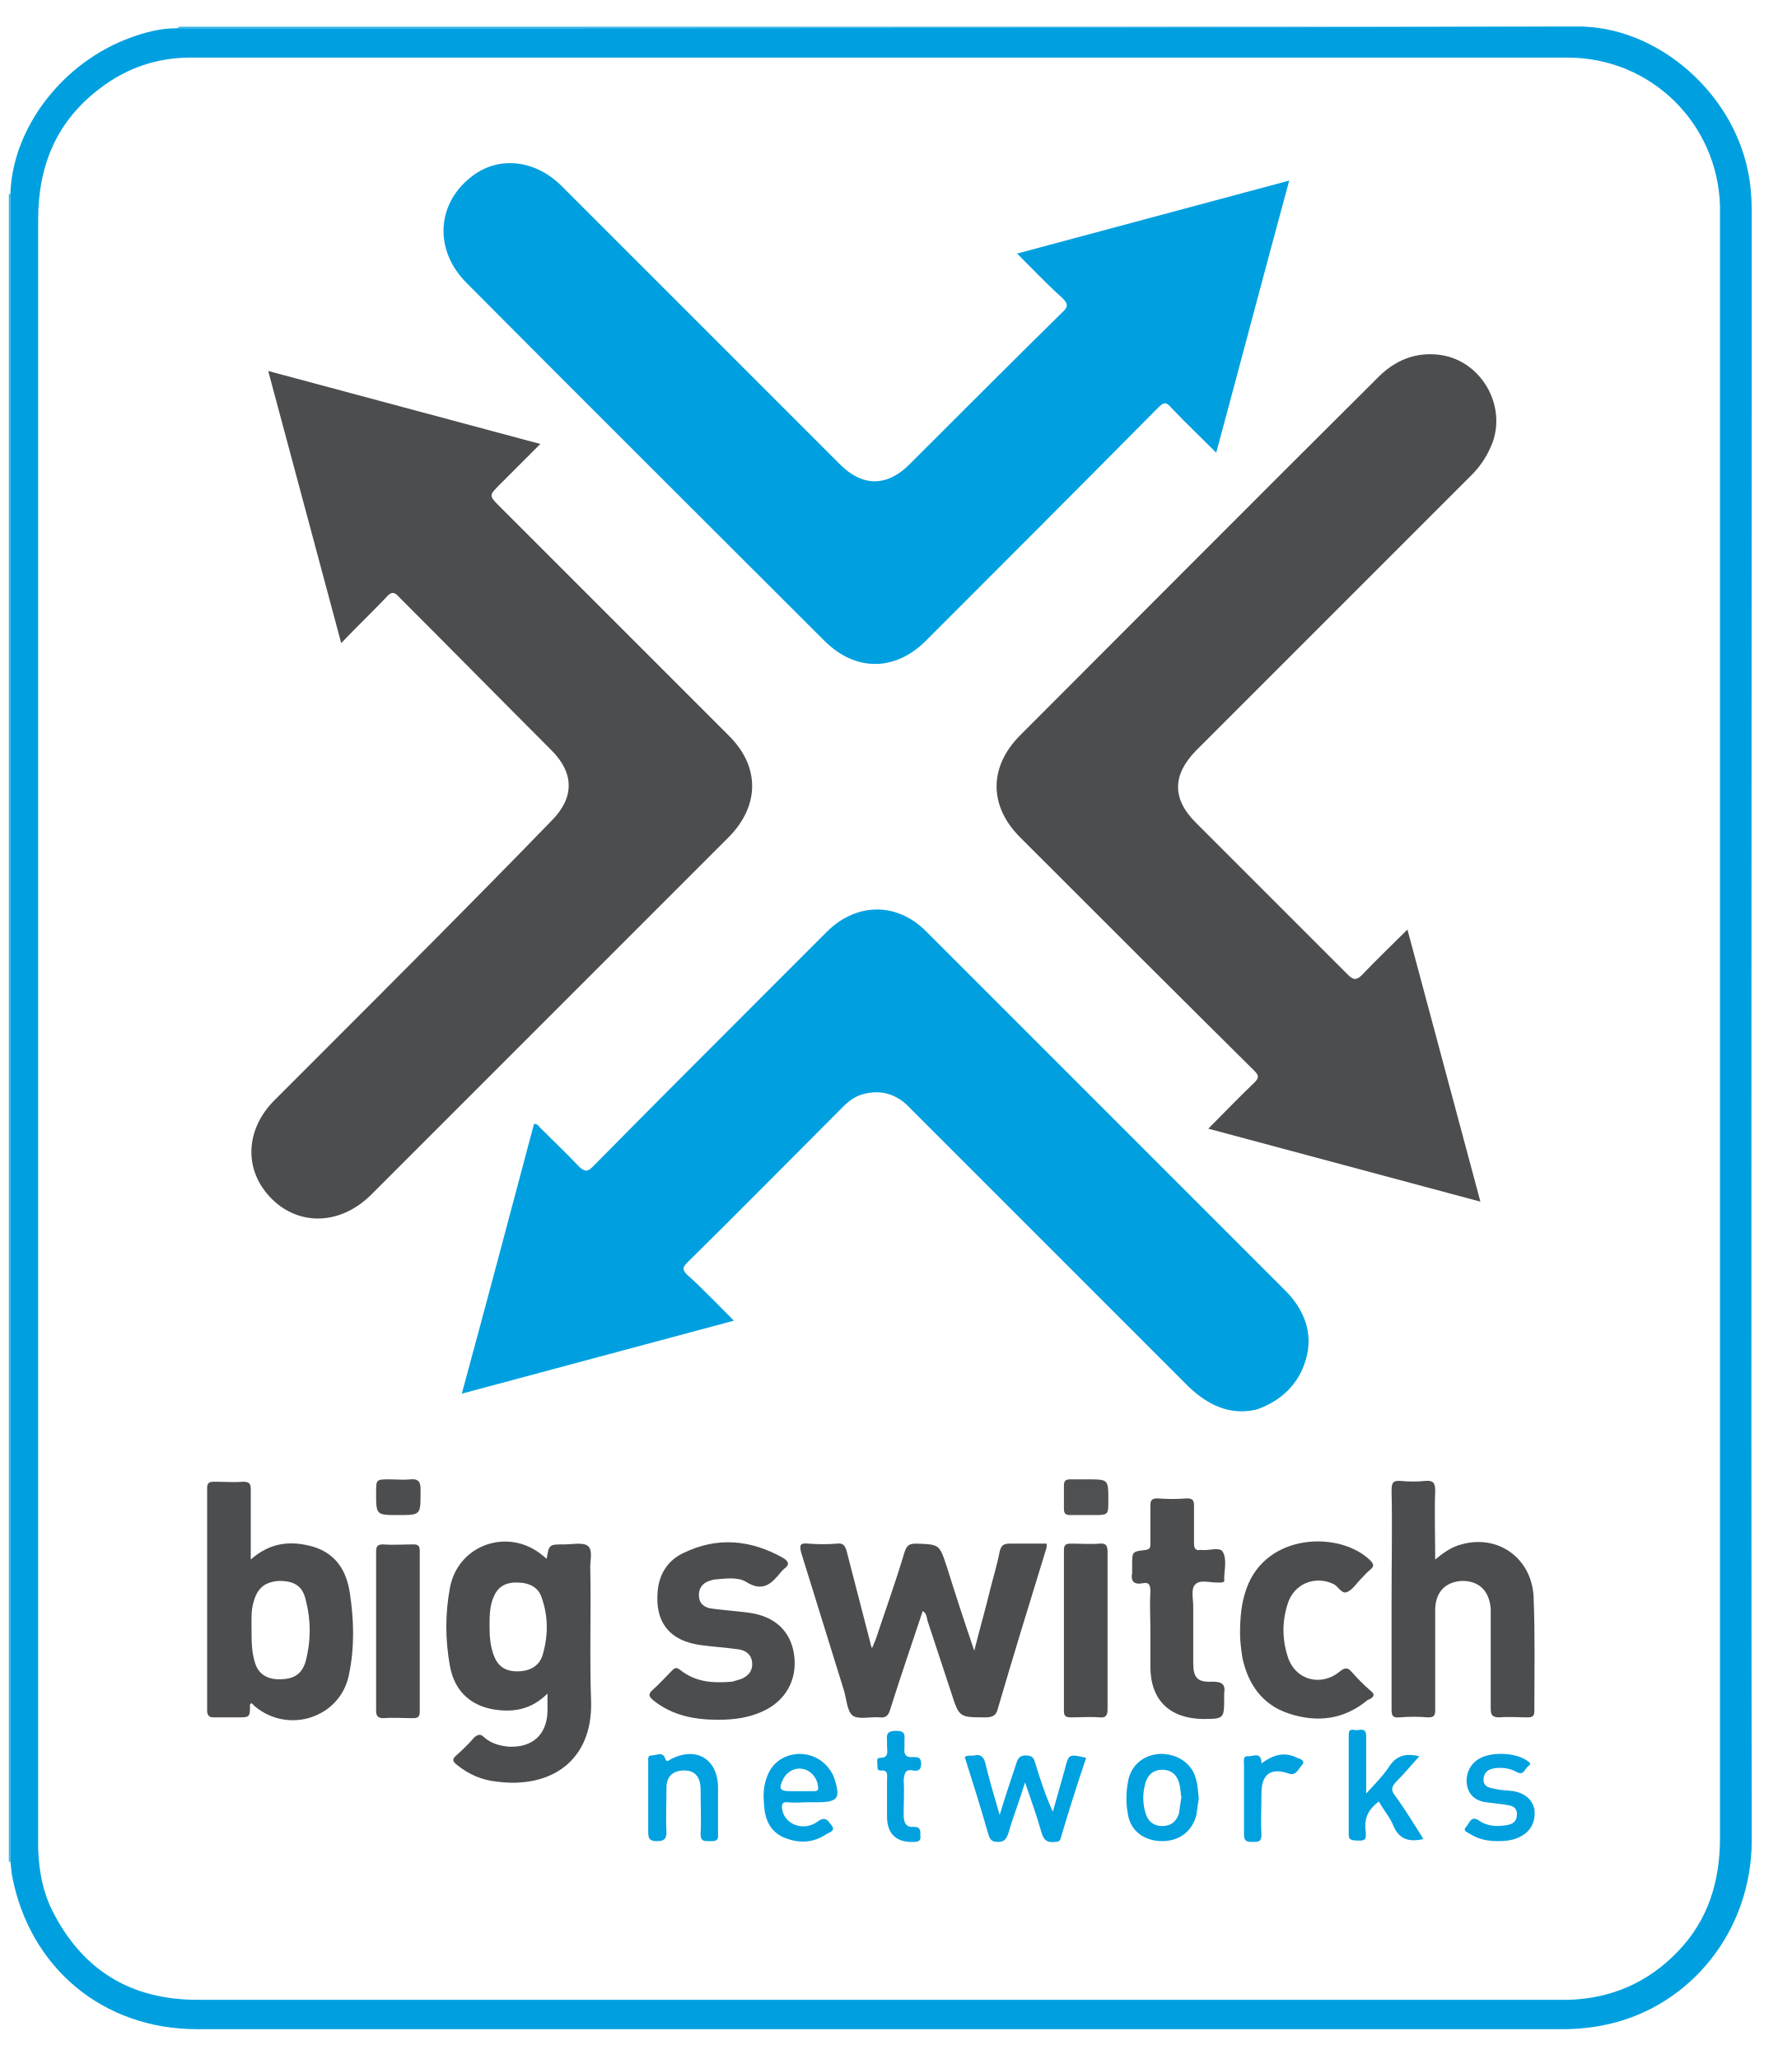
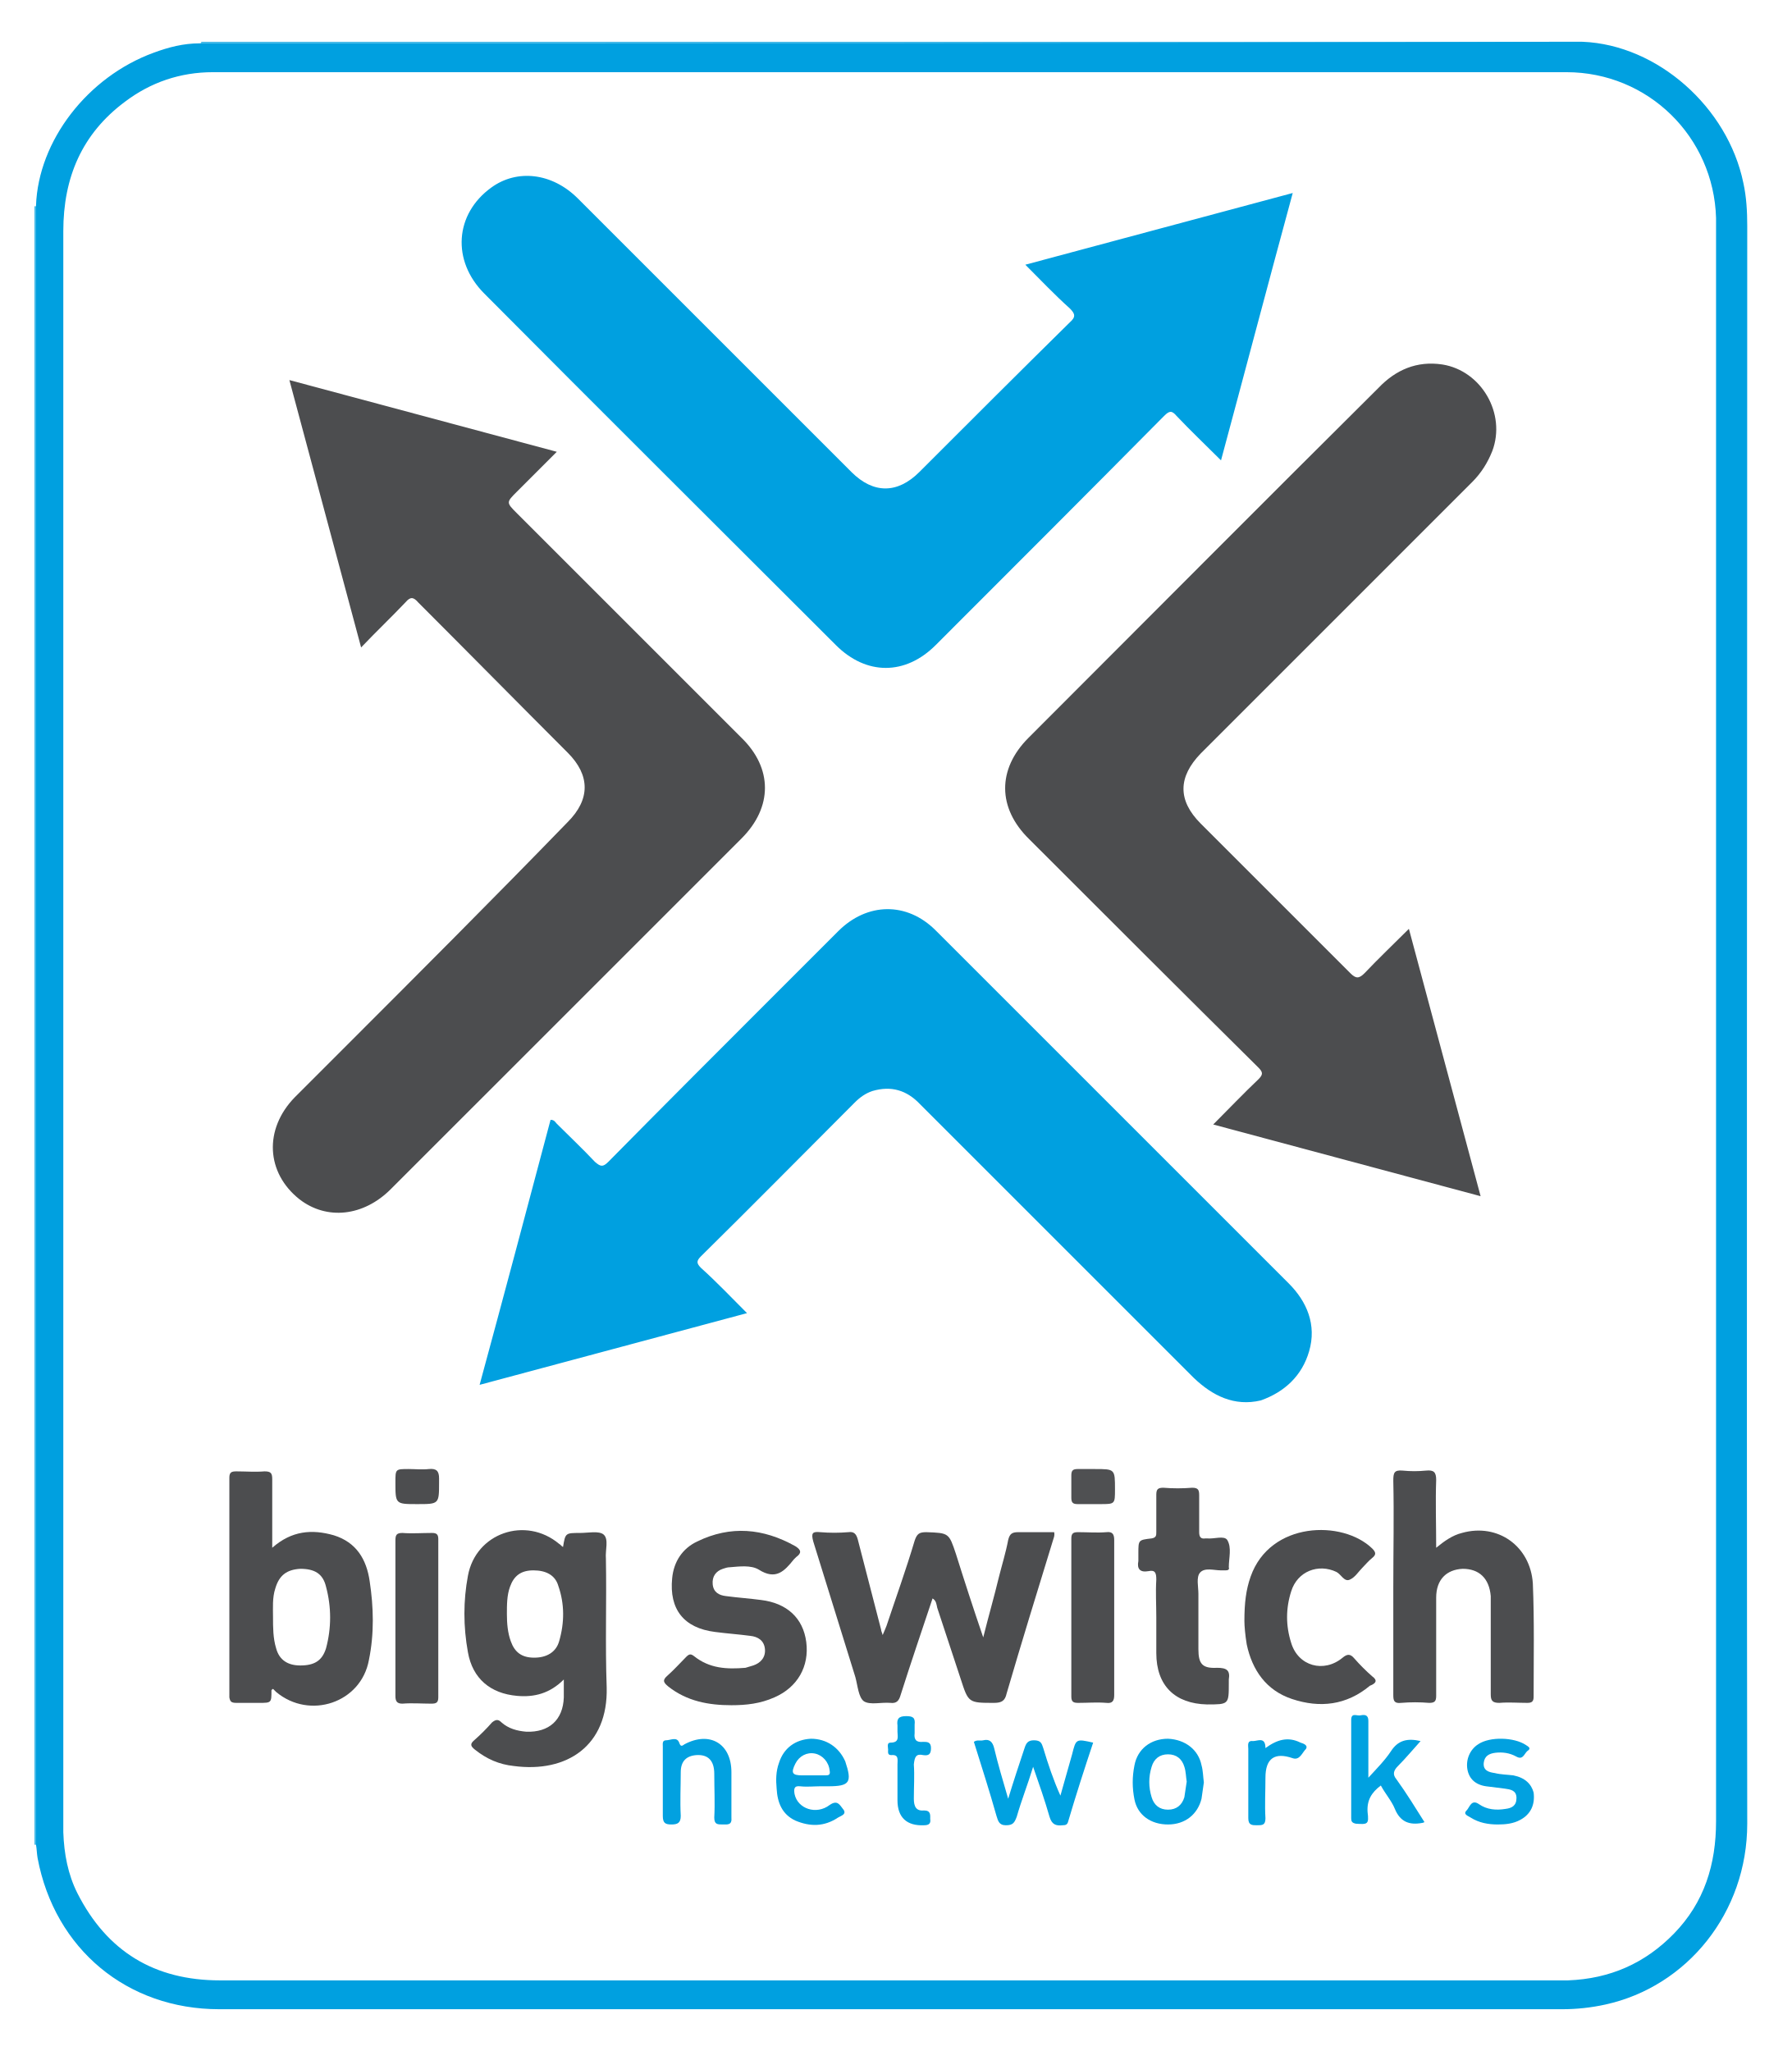
- <svg xmlns="http://www.w3.org/2000/svg" version="1.1" id="Layer_1" x="0px" y="0px" viewBox="8.59 8.24 225.82 259.52" style="enable-background:new 0 0 241.3 276.7;" xml:space="preserve">
+ <svg xmlns="http://www.w3.org/2000/svg" version="1.1" id="Layer_1" x="0px" y="0px" viewBox="5.28 6.24 229.84 263.12" style="enable-background:new 0 0 241.3 276.7;" xml:space="preserve">
  <style type="text/css">
	.st0{fill:#333333;}
	.st1{fill:#DC4814;}
	.st2{fill:#EFECEB;}
	.st3{fill:#F4F4F4;}
	.st4{fill:#CCCCCC;}
	.st5{fill:#ACACAC;}
	.st6{fill:#878787;}
	.st7{fill:#E04725;}
	.st8{fill:#3FB7E7;}
	.st9{fill:#00A0E0;}
	.st10{fill:#4C4D4F;}
	.st11{fill:#00A1E0;}
	.st12{fill:#02A1E0;}
	.st13{fill:#01A1E0;}
	.st14{fill:#4F5052;}
</style>
  <g>
    <path class="st8" d="M9.9,239.9c0-68,0-136.1,0-204.1c0-1,0-2.1,0-3.1l0,0c-0.1,0-0.1,0-0.2,0c0,70.1,0,140.2,0,210.2   c0.1,0,0.1,0,0.2,0C9.9,242,9.9,240.9,9.9,239.9z" />
    <path class="st8" d="M33.8,11.8c57.2,0,114.3,0,171.5,0c1,0,1.9,0,2.9,0h0c0-0.1,0-0.1,0-0.2c-59,0-118.1,0-177.1,0   c0,0.1,0,0.1-0.1,0.2C31.9,11.8,32.9,11.8,33.8,11.8z" />
    <path class="st9" d="M33.8,11.8c-1,0-1.9,0-2.9,0c-2.1,0-4,0.5-5.9,1.2c-8.5,3.1-14.8,11.3-15.1,19.6c0,1,0,2.1,0,3.1   c0,68,0,136.1,0,204.1c0,1,0,2.1,0,3.1c0.1,0.6,0.1,1.1,0.2,1.7c2.2,11.7,11.5,19.4,23.3,19.4c57.4,0,114.9,0,172.3,0   c1.8,0,3.7-0.2,5.5-0.6c10.5-2.3,18.2-11.8,18.2-23.2c-0.1-68.3,0-136.6,0-205c0-1.8-0.1-3.7-0.5-5.5c-2-9.7-11-17.7-20.6-18.1   c-1,0-1.9,0-2.9,0C148.1,11.8,91,11.8,33.8,11.8z M225.4,34.2c0,0.8,0,1.6,0,2.4c0,33.8,0,67.5,0,101.3c0,34,0,68,0,102   c0,5.5-1.5,10.4-5.4,14.4c-3.7,3.8-8.2,5.8-13.6,6c-0.4,0-0.9,0-1.3,0c-57.2,0-114.4,0-171.6,0c-8.4,0-14.5-3.7-18.3-11.2   c-1.2-2.4-1.7-5-1.8-7.8c0-0.5,0-1,0-1.4c0-68,0-136,0-204c0-6.9,2.4-12.5,7.9-16.6c3.3-2.5,7.1-3.8,11.3-3.8   c57.9,0,115.7,0,173.6,0C216.7,15.5,225.1,23.8,225.4,34.2z" />
    <path class="st10" d="M49.2,140.9c-2,2-4.1,4.1-6.1,6.1c-4,4.1-3.7,9.7,0.6,13.1c3.5,2.7,8.2,2.2,11.7-1.3c15-15,30-30,45-45   c4-4,4-9,0-12.9c-9.6-9.6-19.2-19.2-28.8-28.8c-1.4-1.4-1.4-1.4,0-2.8c1.7-1.7,3.3-3.3,5.1-5.1c-11.5-3.1-22.8-6.1-34.3-9.2   c3.1,11.5,6.1,22.8,9.2,34.3c2-2.1,3.9-3.9,5.7-5.8c0.6-0.7,1-0.7,1.6,0c6.4,6.4,12.8,12.9,19.2,19.3c2.9,2.9,2.9,6,0,8.9   C68.6,121.5,58.9,131.2,49.2,140.9z" />
    <path class="st10" d="M137.3,113.9c9.8,9.8,19.6,19.6,29.4,29.3c0.6,0.6,0.6,0.9,0,1.5c-1.9,1.8-3.8,3.8-5.8,5.8   c11.5,3.1,22.8,6.1,34.3,9.2c-3.1-11.5-6.1-22.8-9.2-34.3c-2,2-3.9,3.8-5.7,5.7c-0.7,0.7-1.1,0.7-1.8,0   c-6.4-6.4-12.8-12.8-19.2-19.2c-3-3-2.9-6,0-9c11.6-11.6,23.2-23.2,34.8-34.8c1.2-1.2,2-2.5,2.6-4c1.8-4.8-1.4-10.3-6.4-11.1   c-3.3-0.5-6,0.7-8.2,3c-15,14.9-29.9,29.9-44.9,44.9C133.2,104.9,133.2,109.9,137.3,113.9z" />
    <path class="st9" d="M112.5,89c3.9,3.9,8.9,3.9,12.8,0c9.8-9.8,19.6-19.6,29.3-29.4c0.7-0.7,1-0.7,1.6,0c1.8,1.9,3.7,3.7,5.7,5.7   c3.1-11.5,6.1-22.9,9.2-34.3c-11.5,3.1-22.8,6.1-34.3,9.2c2,2,3.8,3.9,5.7,5.6c0.7,0.7,0.8,1.1,0,1.8c-6.5,6.4-12.9,12.8-19.3,19.2   c-2.8,2.8-5.9,2.8-8.7,0c-6.1-6.1-12.3-12.3-18.4-18.4C90.6,42.9,85,37.3,79.4,31.7c-3.3-3.3-7.8-3.8-11.1-1.4   c-4.7,3.4-5.1,9.4-0.9,13.6C82.4,59,97.5,74,112.5,89z" />
    <path class="st9" d="M173.2,179.6c1-3.4-0.3-6.4-2.6-8.7c-15.1-15.1-30.2-30.2-45.3-45.3c-3.7-3.7-8.8-3.6-12.5,0.1   c-2.6,2.6-5.3,5.3-7.9,7.9c-7.2,7.2-14.4,14.4-21.6,21.7c-0.7,0.7-1,0.6-1.7,0c-1.6-1.7-3.3-3.3-4.9-4.9c-0.2-0.2-0.3-0.5-0.8-0.5   c-3,11.3-6,22.6-9.1,34c11.5-3.1,22.8-6.1,34.3-9.2c-2.1-2.1-3.9-4-5.9-5.8c-0.6-0.6-0.6-0.9,0-1.5c6.6-6.5,13.1-13.1,19.7-19.7   c0.7-0.7,1.4-1.2,2.3-1.5c2.4-0.7,4.4-0.1,6.1,1.7c11.7,11.7,23.4,23.4,35.1,35.1c2.4,2.3,5.2,3.7,8.6,2.9   C170.1,184.8,172.3,182.7,173.2,179.6z" />
    <path class="st10" d="M134.4,223.5c1.9-6.5,3.9-13,5.9-19.5c0.1-0.4,0.3-0.7,0.2-1.2c-1.5,0-3,0-4.6,0c-0.8,0-1.1,0.2-1.3,1   c-0.3,1.6-0.8,3.2-1.2,4.8c-0.6,2.5-1.3,4.9-2,7.7c-1.3-3.8-2.4-7.2-3.5-10.7c-0.9-2.7-0.9-2.7-3.8-2.8c-0.9,0-1.2,0.2-1.5,1.1   c-1.1,3.7-2.4,7.3-3.6,10.9c-0.1,0.3-0.3,0.7-0.5,1.2c-0.1-0.4-0.2-0.5-0.2-0.7c-1-3.9-2-7.7-3-11.6c-0.2-0.7-0.5-1-1.2-0.9   c-1.2,0.1-2.4,0.1-3.6,0c-1-0.1-1.2,0.1-0.9,1.2c1.8,5.8,3.6,11.6,5.4,17.4c0.3,1.1,0.4,2.6,1.1,3.1c0.8,0.5,2.2,0.1,3.4,0.2   c0.8,0.1,1.1-0.3,1.3-1c1.3-4.1,2.7-8.2,4.1-12.4c0.5,0.3,0.5,0.8,0.6,1.2c1,3,2,6.1,3,9.1c1,3.1,1,3.1,4.3,3.1   C133.8,224.7,134.2,224.4,134.4,223.5z" />
    <path class="st10" d="M82.7,203.1c-0.6-0.5-2-0.2-3-0.2c-1.9,0-1.9,0-2.2,1.8c-0.2-0.1-0.3-0.3-0.5-0.4c-4.3-3.6-10.7-1.4-11.7,4.1   c-0.6,3.2-0.6,6.5,0,9.8c0.6,3.4,2.9,5.3,6.3,5.6c2.2,0.2,4.2-0.3,6-2.1c0,0.9,0,1.6,0,2.3c-0.1,2.9-1.9,4.5-4.8,4.4   c-1.2-0.1-2.3-0.4-3.2-1.2c-0.4-0.4-0.7-0.4-1.2,0c-0.7,0.8-1.5,1.6-2.3,2.3c-0.6,0.5-0.4,0.8,0.1,1.2c1.5,1.2,3.1,1.9,5,2.1   c6.8,0.9,12.1-2.6,11.9-10.1c-0.2-5.5,0-11-0.1-16.5C82.9,205.1,83.4,203.7,82.7,203.1z M77,216.8c-0.4,1.4-1.6,2.1-3.2,2.1   c-1.6,0-2.5-0.7-3-2.1c-0.4-1.1-0.5-2.3-0.5-3.5c0-1.2,0-2.4,0.4-3.5c0.5-1.4,1.4-2.1,3-2.1c1.6,0,2.8,0.6,3.2,2   C77.7,212,77.7,214.4,77,216.8z" />
    <path class="st10" d="M35.6,224.7c1,0,1.9,0,2.9,0c1.6,0,1.6,0,1.6-1.6c0-0.1,0.1-0.1,0.2-0.2c0.1,0.1,0.3,0.3,0.4,0.4   c4.3,3.6,10.9,1.4,11.9-4.1c0.7-3.4,0.6-6.8,0.1-10.1c-0.4-2.8-1.7-5-4.6-5.9c-2.8-0.8-5.4-0.6-7.9,1.6c0-3.1,0-5.9,0-8.8   c0-0.8-0.2-1-1-1c-1.2,0.1-2.4,0-3.6,0c-0.6,0-0.9,0.1-0.9,0.8c0,9.4,0,18.8,0,28.2C34.8,224.5,34.9,224.7,35.6,224.7z M40.6,210   c0.5-1.7,1.5-2.4,3.2-2.5c1.8,0,2.9,0.6,3.3,2.3c0.7,2.6,0.7,5.3,0,7.9c-0.5,1.6-1.5,2.2-3.3,2.2c-1.6,0-2.7-0.7-3.1-2.2   c-0.4-1.3-0.4-2.7-0.4-4C40.3,212.5,40.2,211.2,40.6,210z" />
    <path class="st10" d="M192.8,202.9c-1.2,0.3-2.2,1-3.3,1.9c0-3-0.1-5.9,0-8.7c0-1-0.3-1.3-1.3-1.2c-1,0.1-2,0.1-3,0   c-1.1-0.1-1.2,0.3-1.2,1.3c0.1,4.5,0,9,0,13.6c0,4.6,0,9.3,0,13.9c0,0.7,0.1,1.1,1,1c1.2-0.1,2.4-0.1,3.6,0c0.7,0,0.9-0.2,0.9-0.9   c0-1.6,0-3.1,0-4.7c0-2.6,0-5.3,0-7.9c0-2.3,1.3-3.6,3.4-3.7c2.1,0,3.4,1.2,3.6,3.5c0,0.5,0,1,0,1.4c0,3.7,0,7.4,0,11.2   c0,0.8,0.2,1.1,1.1,1.1c1.2-0.1,2.4,0,3.6,0c0.6,0,0.8-0.2,0.8-0.8c0-4.8,0.1-9.7-0.1-14.5C201.6,204.6,197.4,201.6,192.8,202.9z" />
    <path class="st10" d="M108.7,216.9c-0.4-3.1-2.5-5-5.8-5.4c-1.5-0.2-3-0.3-4.5-0.5c-0.9-0.1-1.6-0.5-1.7-1.5c-0.1-1,0.4-1.7,1.3-2   c0.3-0.1,0.6-0.2,0.9-0.2c1.2-0.1,2.7-0.3,3.7,0.3c2.2,1.4,3.3,0.2,4.5-1.3c0.1-0.1,0.2-0.2,0.3-0.3c0.7-0.5,0.7-0.9-0.1-1.4   c-4.1-2.3-8.3-2.7-12.6-0.6c-1.9,0.9-3,2.6-3.2,4.7c-0.4,4,1.5,6.4,5.5,6.9c1.5,0.2,3,0.3,4.5,0.5c1,0.1,1.8,0.6,1.9,1.7   c0.1,1.1-0.6,1.8-1.5,2.1c-0.3,0.1-0.7,0.2-1,0.3c-2.4,0.2-4.6,0.1-6.6-1.5c-0.4-0.3-0.6-0.3-1,0.1c-0.8,0.8-1.5,1.6-2.4,2.4   c-0.7,0.6-0.5,0.9,0.1,1.4c2.4,1.9,5.2,2.4,8.1,2.4c1.9,0,3.7-0.2,5.5-1C107.6,222.7,109.1,220,108.7,216.9z" />
    <path class="st10" d="M181.3,221.3c-0.8-0.7-1.6-1.5-2.3-2.3c-0.5-0.6-0.9-0.6-1.5-0.1c-2.4,2-5.7,1.1-6.6-1.9   c-0.7-2.2-0.7-4.4,0-6.6c0.8-2.6,3.5-3.6,5.8-2.5c0.6,0.3,1,1.3,1.7,1c0.7-0.3,1.1-1,1.6-1.5c0.4-0.4,0.8-0.9,1.3-1.3   c0.5-0.4,0.5-0.7,0-1.2c-3.8-3.7-13.1-3.5-15.6,3.6c-0.6,1.7-0.8,3.4-0.8,5.7c0,0.6,0.1,1.8,0.3,3c0.7,3.3,2.5,5.9,5.8,7   c3.6,1.2,7,0.8,10-1.7C181.8,222.2,182,221.8,181.3,221.3z" />
    <path class="st10" d="M161.9,207.7c0.2,0,0.4,0,0.6,0c0.3,0,0.5-0.1,0.4-0.4c0-1.2,0.4-2.5-0.2-3.5c-0.4-0.6-1.7-0.1-2.6-0.2   c-0.1,0-0.2,0-0.2,0c-0.6,0.1-0.8-0.2-0.8-0.8c0-1.6,0-3.1,0-4.7c0-0.7-0.1-1-0.9-1c-1.2,0.1-2.5,0.1-3.7,0c-0.7,0-0.9,0.2-0.9,0.9   c0,1.6,0,3.2,0,4.8c0,0.4,0,0.7-0.6,0.8c-1.7,0.2-1.7,0.2-1.7,1.9c0,0.3,0,0.6,0,1c-0.2,1,0.2,1.5,1.3,1.3c0.9-0.2,1,0.3,1,1.1   c-0.1,1.6,0,3.2,0,4.8c0,1.5,0,3,0,4.6c0,4.2,2.4,6.5,6.5,6.6c2.8,0,2.8,0,2.8-2.7c0-0.2,0-0.3,0-0.5c0.2-1.2-0.3-1.5-1.5-1.5   c-1.9,0.1-2.4-0.5-2.4-2.4c0-2.4,0-4.7,0-7.1c0-0.9-0.3-2.1,0.2-2.7C159.8,207.3,161,207.7,161.9,207.7z" />
    <path class="st10" d="M60.7,202.9c-1.3,0-2.6,0.1-3.8,0c-0.8,0-0.9,0.3-0.9,1c0,3.3,0,6.6,0,9.8c0,3.4,0,6.7,0,10.1   c0,0.7,0.2,1,0.9,1c1.2-0.1,2.5,0,3.7,0c0.6,0,0.9-0.1,0.9-0.8c0-6.8,0-13.5,0-20.3C61.5,203.1,61.3,202.9,60.7,202.9z" />
    <path class="st10" d="M148.2,213.8c0-3.3,0-6.6,0-10c0-0.7-0.2-1.1-1-1c-1.2,0.1-2.4,0-3.6,0c-0.6,0-0.9,0.1-0.9,0.8   c0,6.8,0,13.5,0,20.3c0,0.7,0.3,0.8,0.9,0.8c1.2,0,2.4-0.1,3.6,0c0.8,0.1,1-0.3,1-1C148.2,220.4,148.2,217.1,148.2,213.8z" />
    <path class="st11" d="M142.8,231.3c-0.5,1.8-1,3.5-1.5,5.3c-0.9-2-1.6-4.1-2.2-6.1c-0.2-0.6-0.3-1-1.2-1c-0.8,0-1,0.4-1.2,1   c-0.7,2.1-1.4,4.2-2.1,6.5c-0.7-2.4-1.3-4.4-1.8-6.5c-0.2-0.8-0.6-1.2-1.4-1c-0.4,0.1-0.8-0.1-1.2,0.2c1,3.2,2,6.3,2.9,9.5   c0.2,0.6,0.3,1.2,1.2,1.2c0.9,0,1.1-0.3,1.4-1.1c0.6-2.1,1.4-4.1,2.1-6.4c0.8,2.3,1.5,4.3,2.1,6.4c0.3,1,0.8,1.2,1.7,1.1   c0.4,0,0.6-0.1,0.7-0.5c1-3.4,2.1-6.8,3.2-10.1C143.3,229.3,143.3,229.3,142.8,231.3z" />
    <path class="st11" d="M184.6,232.8c1-1,1.9-2.1,2.9-3.2c-1.7-0.4-2.9-0.1-3.8,1.3c-0.8,1.2-1.8,2.2-2.9,3.4c0-2.6,0-4.9,0-7.3   c0-0.8-0.5-0.8-1-0.7c-0.5,0.1-1.2-0.4-1.2,0.6c0,4.2,0,8.4,0,12.6c0,0.4,0.1,0.6,0.6,0.7c1.5,0.1,1.7,0.1,1.5-1.5   c-0.1-1.5,0.5-2.5,1.7-3.4c0.6,1.1,1.4,2,1.8,3c0.7,1.7,1.9,2.1,3.5,1.8c0,0,0.1,0,0.3-0.1c-1.2-1.9-2.3-3.7-3.6-5.5   C183.9,233.9,184,233.4,184.6,232.8z" />
    <path class="st12" d="M99.1,233.6c0-3.7-2.8-5.3-6-3.6c-0.3,0.2-0.5,0.4-0.7-0.2c-0.3-0.8-1.1-0.3-1.7-0.3c-0.5,0-0.4,0.5-0.4,0.8   c0,1.5,0,3,0,4.6c0,1.4,0,2.9,0,4.3c0,0.9,0.3,1.1,1.1,1.1c0.8,0,1.2-0.2,1.2-1.1c-0.1-1.9,0-3.8,0-5.6c0-1.4,0.7-2.1,2-2.2   c1.5-0.1,2.3,0.7,2.3,2.4c0,1.9,0.1,3.8,0,5.6c0,0.9,0.4,0.9,1.1,0.9c0.6,0,1.2,0.1,1.1-0.9C99.1,237.5,99.1,235.6,99.1,233.6z" />
    <path class="st13" d="M109.3,229.3c-2,0.1-3.5,1.2-4.1,3.1c-0.4,1.1-0.4,2.2-0.3,3.3c0.1,1.8,0.7,3.3,2.4,4.1   c1.9,0.8,3.7,0.8,5.5-0.4c0.3-0.2,1.2-0.4,0.6-1.1c-0.4-0.5-0.7-1.2-1.7-0.5c-1.7,1.3-4.1,0.5-4.5-1.4c-0.1-0.6-0.1-1.1,0.7-1   c0.9,0.1,1.8,0,2.6,0c0.3,0,0.6,0,1,0c2.8,0,3.1-0.5,2.2-3.2C112.9,230.4,111.3,229.3,109.3,229.3z M111.2,234c-0.6,0-1.2,0-1.8,0   c-0.4,0-0.8,0-1.2,0c-1.3,0-1.5-0.3-0.9-1.5c0.5-1,1.5-1.5,2.5-1.3c1,0.2,1.8,1.1,1.9,2.2C111.8,233.9,111.6,234,111.2,234z" />
    <path class="st13" d="M155.1,229.3c-2.2,0-3.9,1.3-4.3,3.4c-0.3,1.5-0.3,2.9,0,4.4c0.4,2,2.1,3.2,4.3,3.2c2.2,0,3.8-1.3,4.3-3.3   c0.1-0.7,0.2-1.4,0.3-2.1c-0.1-0.7-0.1-1.5-0.3-2.2C159,230.7,157.3,229.4,155.1,229.3z M157.2,236.8c-0.3,1-1,1.6-2.1,1.6   c-1.1,0-1.8-0.6-2.1-1.6c-0.4-1.3-0.4-2.6,0-3.9c0.3-1,1-1.6,2.1-1.6c1.1,0,1.8,0.6,2.1,1.6c0.2,0.6,0.2,1.3,0.3,1.9   C157.4,235.5,157.3,236.2,157.2,236.8z" />
    <path class="st13" d="M199.4,234c-0.8-0.1-1.6-0.1-2.4-0.3c-0.7-0.1-1.5-0.3-1.4-1.3c0.1-0.9,0.7-1.2,1.5-1.3   c0.9-0.1,1.8,0,2.7,0.5c0.9,0.5,1-0.5,1.5-0.8c0.4-0.3,0-0.5-0.3-0.7c-1.5-1-4.6-1.1-6.1-0.1c-1.1,0.7-1.6,2-1.4,3.2   c0.2,1.2,1,2,2.4,2.2c0.8,0.1,1.6,0.2,2.4,0.3c0.7,0.1,1.5,0.2,1.5,1.2c0,1-0.6,1.3-1.4,1.4c-1.2,0.2-2.4,0.1-3.4-0.6   c-1-0.7-1.2,0.4-1.6,0.8c-0.5,0.5,0.2,0.7,0.5,0.9c1.1,0.7,2.3,0.9,3.5,0.9c1,0,2-0.1,2.9-0.6c1.3-0.7,1.9-1.9,1.7-3.5   C201.7,235.1,200.9,234.3,199.4,234z" />
    <path class="st13" d="M123.7,231.4c0.7,0.1,1-0.1,1-0.9c0-0.8-0.5-0.8-1-0.8c-0.9,0.1-1.2-0.3-1.1-1.1c0-0.4,0-0.7,0-1.1   c0.1-0.9-0.2-1.1-1.1-1.1c-1,0-1.2,0.4-1.1,1.2c0,0.3,0,0.6,0,0.8c0,0.6,0.3,1.4-0.9,1.4c-0.5,0-0.3,0.6-0.3,0.9   c0,0.3-0.1,0.7,0.4,0.7c1-0.1,0.8,0.6,0.8,1.2c0,0.8,0,1.5,0,2.3c0,0.8,0,1.5,0,2.3c0,2.2,1.2,3.3,3.4,3.2c0.6,0,0.9-0.2,0.8-0.8   c0-0.5,0.1-1.1-0.8-1.1c-1,0.1-1.3-0.5-1.3-1.5c0-1.5,0.1-3,0-4.4C122.6,231.6,122.8,231.2,123.7,231.4z" />
    <path class="st13" d="M172.1,229.8c-1.6-0.8-3-0.4-4.5,0.7c0-1.5-1-0.9-1.6-0.9c-0.8-0.1-0.6,0.6-0.6,1c0,3,0,5.9,0,8.9   c0,0.9,0.5,0.9,1.1,0.9c0.7,0,1.1,0,1.1-0.9c-0.1-1.7,0-3.4,0-5.2c0-2.5,1.2-3.3,3.5-2.5c0.9,0.3,1.2-0.7,1.7-1.2   C173.1,230.1,172.4,229.9,172.1,229.8z" />
    <path class="st14" d="M145.7,194.7c-0.7,0-1.4,0-2.2,0c-0.6,0-0.8,0.2-0.8,0.8c0,1,0,1.9,0,2.9c0,0.6,0.2,0.8,0.8,0.8   c1,0,1.9,0,2.9,0c1.9,0,1.9,0,1.9-1.9C148.3,194.7,148.3,194.7,145.7,194.7z" />
    <path class="st10" d="M60.3,194.7c-0.9,0.1-1.8,0-2.6,0c-1.7,0-1.7,0-1.7,1.7c0,2.8,0,2.8,2.8,2.8c2.8,0,2.8,0,2.8-2.8   c0-0.2,0-0.3,0-0.5C61.6,195,61.3,194.6,60.3,194.7z" />
  </g>
</svg>
